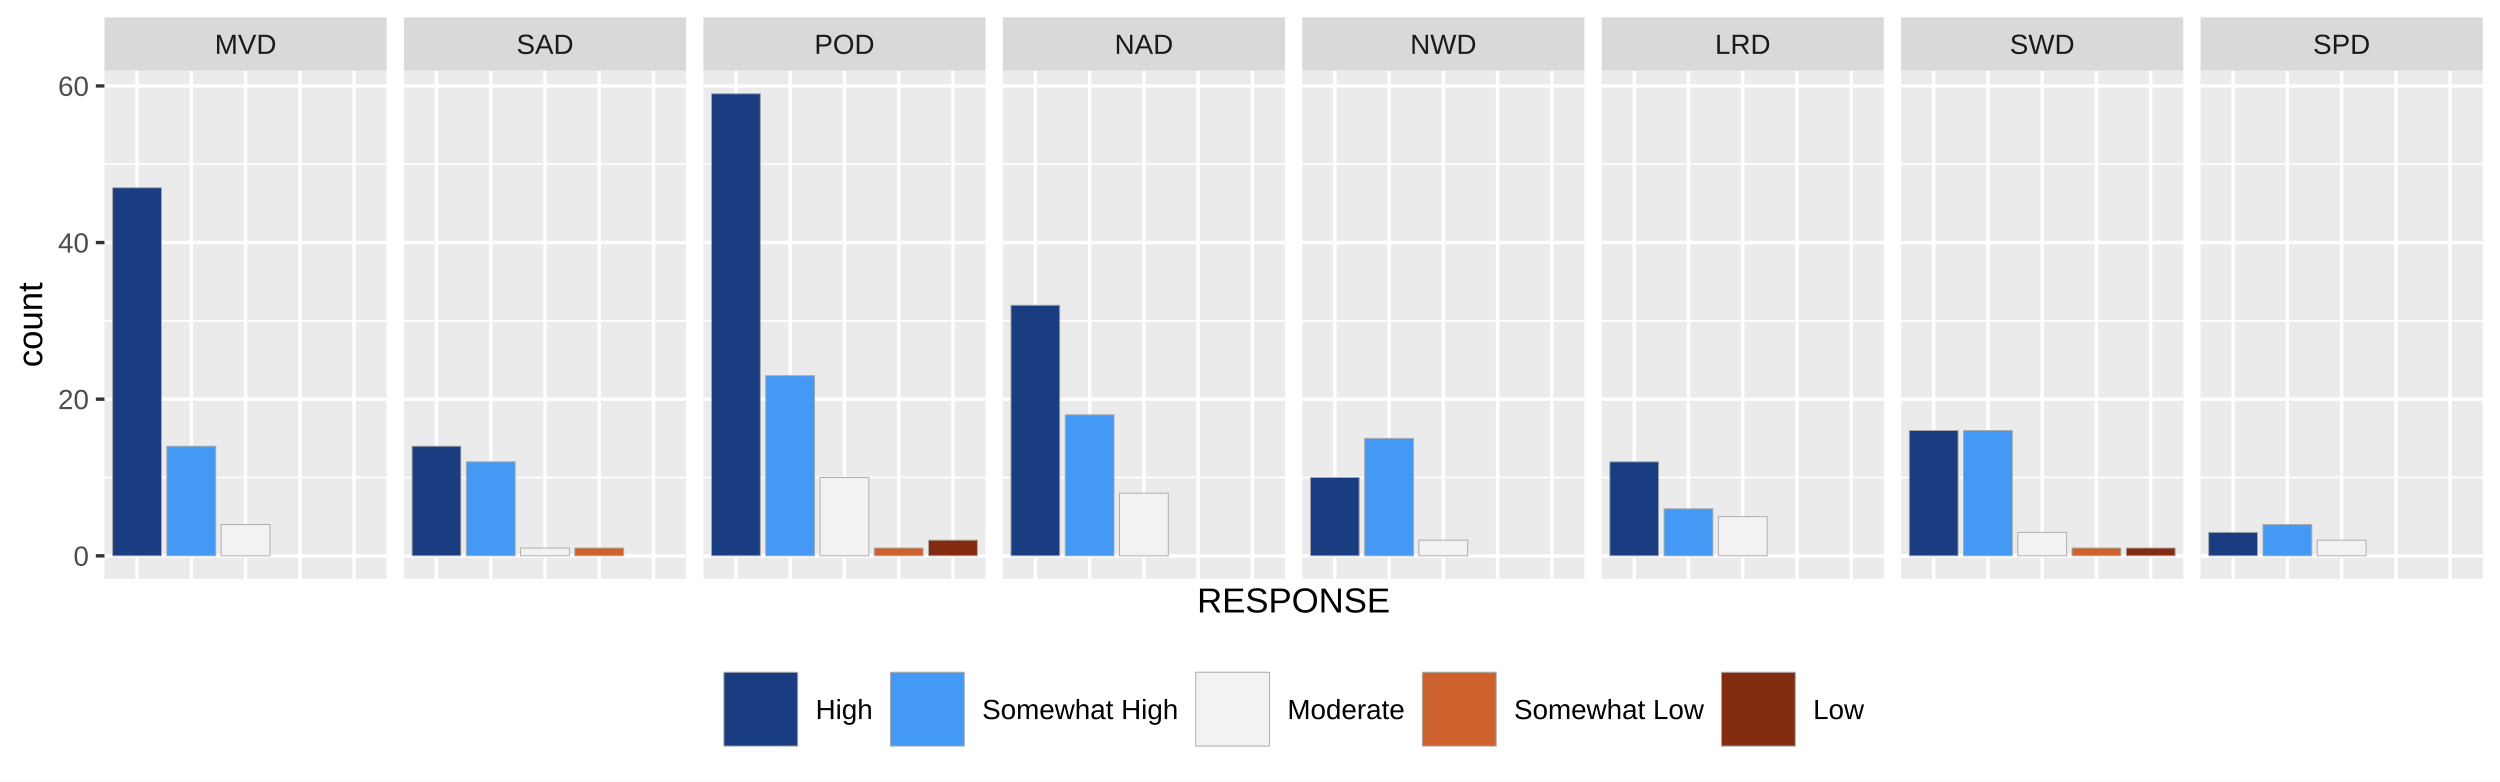
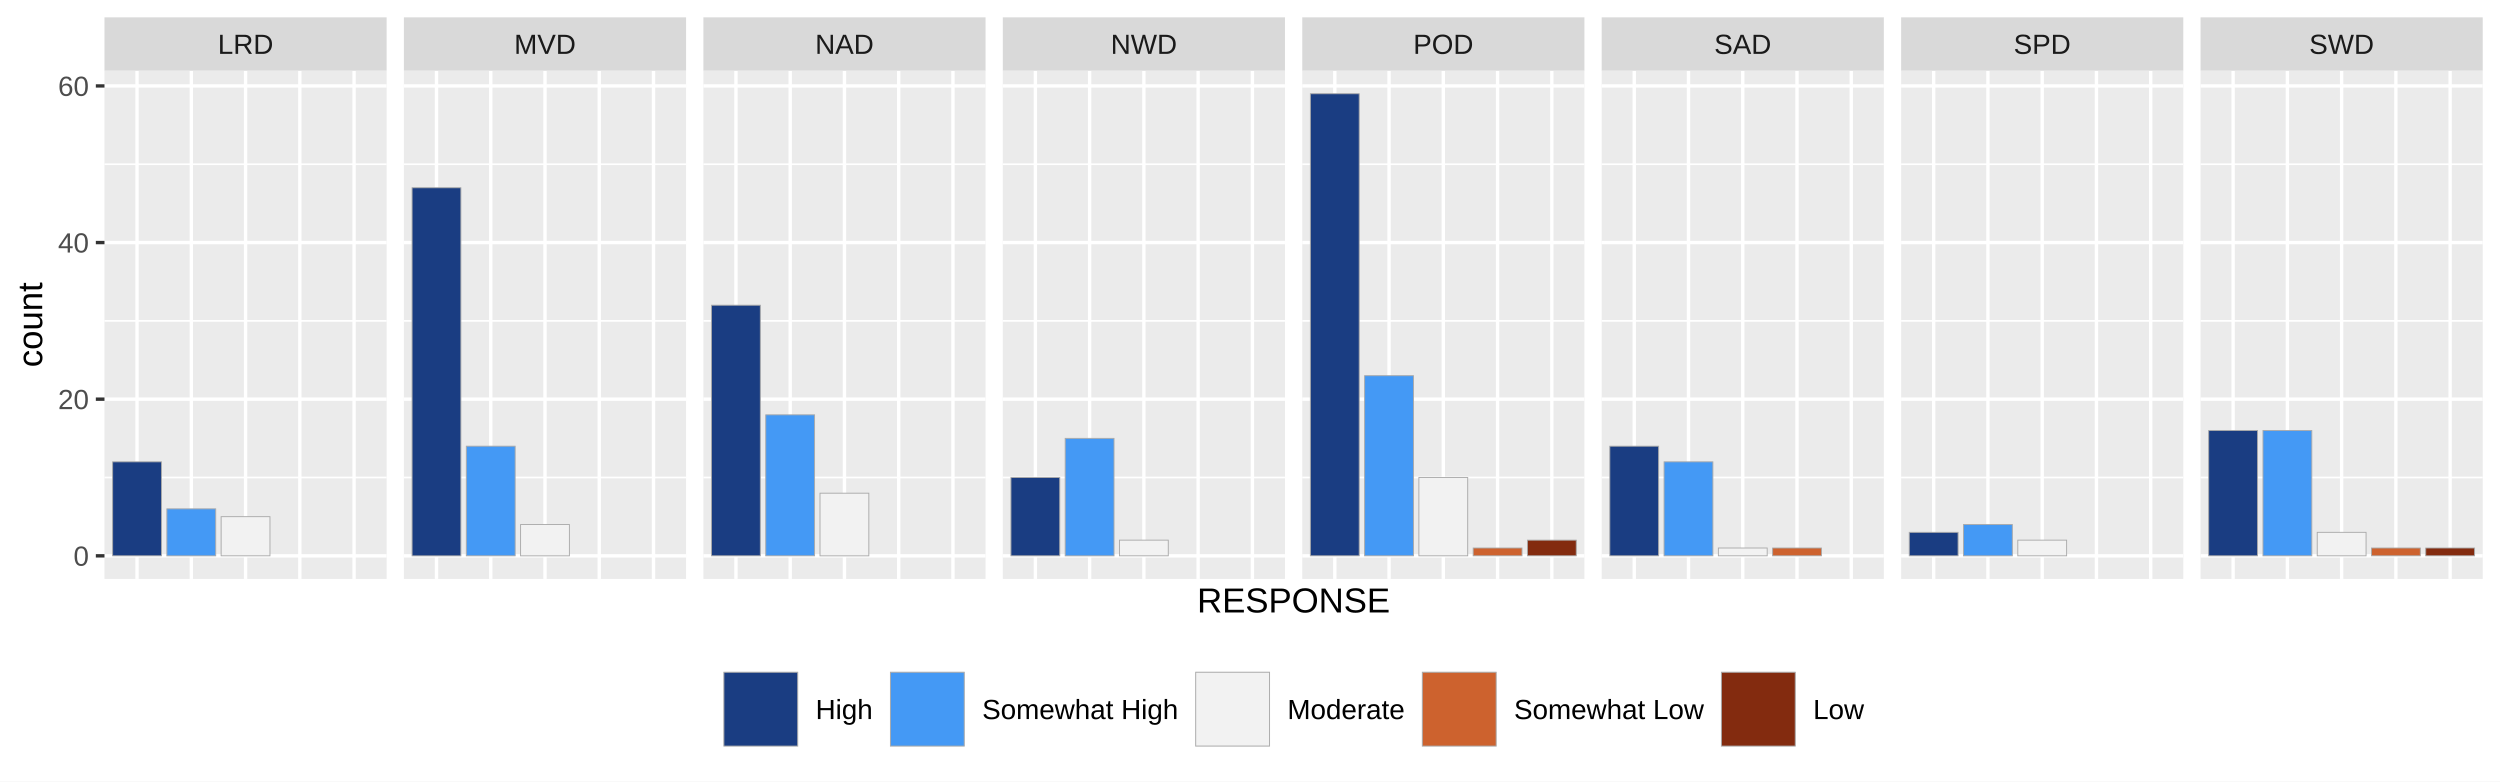
<svg xmlns="http://www.w3.org/2000/svg" width="576.00pt" height="180.00pt" viewBox="0 0 576.00 180.00">
  <g class="svglite">
    <defs>
      <style type="text/css">
    .svglite line, .svglite polyline, .svglite polygon, .svglite path, .svglite rect, .svglite circle {
      fill: none;
      stroke: #000000;
      stroke-linecap: round;
      stroke-linejoin: round;
      stroke-miterlimit: 10.00;
    }
    .svglite text {
      white-space: pre;
    }
    .svglite g.glyphgroup path {
      fill: inherit;
      stroke: none;
    }
  </style>
    </defs>
    <rect width="100%" height="100%" style="stroke: none; fill: #FFFFFF;" />
    <defs>
      <clipPath id="cpMC4wMHw1NzYuMDB8MC4wMHwxODAuMDA=">
        <rect x="0.00" y="0.00" width="576.00" height="180.00" />
      </clipPath>
    </defs>
    <g clip-path="url(#cpMC4wMHw1NzYuMDB8MC4wMHwxODAuMDA=)">
      <rect x="-0" y="0" width="576.00" height="180.00" style="stroke-width: 0.78; stroke: #FFFFFF; fill: #FFFFFF;" />
    </g>
    <defs>
      <clipPath id="cpMjQuMDd8ODkuMDh8MTYuMjh8MTMzLjM5">
        <rect x="24.07" y="16.28" width="65.01" height="117.11" />
      </clipPath>
    </defs>
    <g clip-path="url(#cpMjQuMDd8ODkuMDh8MTYuMjh8MTMzLjM5)">
      <rect x="24.07" y="16.28" width="65.01" height="117.11" style="stroke-width: 0.78; stroke: none; fill: #EBEBEB;" />
      <polyline points="24.07,110.02 89.08,110.02 " style="stroke-width: 0.39; stroke: #FFFFFF; stroke-linecap: butt;" />
      <polyline points="24.07,73.93 89.08,73.93 " style="stroke-width: 0.39; stroke: #FFFFFF; stroke-linecap: butt;" />
      <polyline points="24.07,37.84 89.08,37.84 " style="stroke-width: 0.39; stroke: #FFFFFF; stroke-linecap: butt;" />
      <polyline points="24.07,128.06 89.08,128.06 " style="stroke-width: 0.78; stroke: #FFFFFF; stroke-linecap: butt;" />
      <polyline points="24.07,91.97 89.08,91.97 " style="stroke-width: 0.78; stroke: #FFFFFF; stroke-linecap: butt;" />
      <polyline points="24.07,55.89 89.08,55.89 " style="stroke-width: 0.78; stroke: #FFFFFF; stroke-linecap: butt;" />
      <polyline points="24.07,19.80 89.08,19.80 " style="stroke-width: 0.78; stroke: #FFFFFF; stroke-linecap: butt;" />
      <polyline points="31.57,133.39 31.57,16.28 " style="stroke-width: 0.78; stroke: #FFFFFF; stroke-linecap: butt;" />
      <polyline points="44.08,133.39 44.08,16.28 " style="stroke-width: 0.78; stroke: #FFFFFF; stroke-linecap: butt;" />
      <polyline points="56.58,133.39 56.58,16.28 " style="stroke-width: 0.78; stroke: #FFFFFF; stroke-linecap: butt;" />
      <polyline points="69.08,133.39 69.08,16.28 " style="stroke-width: 0.78; stroke: #FFFFFF; stroke-linecap: butt;" />
      <polyline points="81.58,133.39 81.58,16.28 " style="stroke-width: 0.78; stroke: #FFFFFF; stroke-linecap: butt;" />
-       <rect x="25.95" y="43.26" width="11.25" height="84.81" style="stroke-width: 0.21; stroke: #A9A9A9; stroke-linecap: butt; stroke-linejoin: miter; fill: #1A3D82;" />
-       <rect x="38.45" y="102.80" width="11.25" height="25.26" style="stroke-width: 0.21; stroke: #A9A9A9; stroke-linecap: butt; stroke-linejoin: miter; fill: #4499F5;" />
-       <rect x="50.95" y="120.85" width="11.25" height="7.22" style="stroke-width: 0.21; stroke: #A9A9A9; stroke-linecap: butt; stroke-linejoin: miter; fill: #F2F2F2;" />
+       <rect x="25.95" y="106.41" width="11.25" height="21.65" style="stroke-width: 0.21; stroke: #A9A9A9; stroke-linecap: butt; stroke-linejoin: miter; fill: #1A3D82;" />
+       <rect x="38.45" y="117.24" width="11.25" height="10.83" style="stroke-width: 0.21; stroke: #A9A9A9; stroke-linecap: butt; stroke-linejoin: miter; fill: #4499F5;" />
+       <rect x="50.95" y="119.04" width="11.25" height="9.02" style="stroke-width: 0.21; stroke: #A9A9A9; stroke-linecap: butt; stroke-linejoin: miter; fill: #F2F2F2;" />
    </g>
    <g clip-path="url(#cpMC4wMHw1NzYuMDB8MC4wMHwxODAuMDA=)">
</g>
    <defs>
      <clipPath id="cpOTMuMDZ8MTU4LjA3fDE2LjI4fDEzMy4zOQ==">
        <rect x="93.06" y="16.28" width="65.01" height="117.11" />
      </clipPath>
    </defs>
    <g clip-path="url(#cpOTMuMDZ8MTU4LjA3fDE2LjI4fDEzMy4zOQ==)">
      <rect x="93.06" y="16.28" width="65.01" height="117.11" style="stroke-width: 0.78; stroke: none; fill: #EBEBEB;" />
      <polyline points="93.06,110.02 158.07,110.02 " style="stroke-width: 0.39; stroke: #FFFFFF; stroke-linecap: butt;" />
      <polyline points="93.06,73.93 158.07,73.93 " style="stroke-width: 0.39; stroke: #FFFFFF; stroke-linecap: butt;" />
      <polyline points="93.06,37.84 158.07,37.84 " style="stroke-width: 0.39; stroke: #FFFFFF; stroke-linecap: butt;" />
      <polyline points="93.06,128.06 158.07,128.06 " style="stroke-width: 0.78; stroke: #FFFFFF; stroke-linecap: butt;" />
      <polyline points="93.06,91.97 158.07,91.97 " style="stroke-width: 0.78; stroke: #FFFFFF; stroke-linecap: butt;" />
      <polyline points="93.06,55.89 158.07,55.89 " style="stroke-width: 0.78; stroke: #FFFFFF; stroke-linecap: butt;" />
      <polyline points="93.06,19.80 158.07,19.80 " style="stroke-width: 0.78; stroke: #FFFFFF; stroke-linecap: butt;" />
      <polyline points="100.57,133.39 100.57,16.28 " style="stroke-width: 0.78; stroke: #FFFFFF; stroke-linecap: butt;" />
      <polyline points="113.07,133.39 113.07,16.28 " style="stroke-width: 0.78; stroke: #FFFFFF; stroke-linecap: butt;" />
      <polyline points="125.57,133.39 125.57,16.28 " style="stroke-width: 0.78; stroke: #FFFFFF; stroke-linecap: butt;" />
      <polyline points="138.07,133.39 138.07,16.28 " style="stroke-width: 0.78; stroke: #FFFFFF; stroke-linecap: butt;" />
      <polyline points="150.57,133.39 150.57,16.28 " style="stroke-width: 0.78; stroke: #FFFFFF; stroke-linecap: butt;" />
-       <rect x="94.94" y="102.80" width="11.25" height="25.26" style="stroke-width: 0.21; stroke: #A9A9A9; stroke-linecap: butt; stroke-linejoin: miter; fill: #1A3D82;" />
-       <rect x="107.44" y="106.41" width="11.25" height="21.65" style="stroke-width: 0.21; stroke: #A9A9A9; stroke-linecap: butt; stroke-linejoin: miter; fill: #4499F5;" />
-       <rect x="119.94" y="126.26" width="11.25" height="1.80" style="stroke-width: 0.21; stroke: #A9A9A9; stroke-linecap: butt; stroke-linejoin: miter; fill: #F2F2F2;" />
-       <rect x="132.44" y="126.26" width="11.25" height="1.80" style="stroke-width: 0.21; stroke: #A9A9A9; stroke-linecap: butt; stroke-linejoin: miter; fill: #CD622E;" />
+       <rect x="94.94" y="43.26" width="11.25" height="84.81" style="stroke-width: 0.21; stroke: #A9A9A9; stroke-linecap: butt; stroke-linejoin: miter; fill: #1A3D82;" />
+       <rect x="107.44" y="102.80" width="11.25" height="25.26" style="stroke-width: 0.21; stroke: #A9A9A9; stroke-linecap: butt; stroke-linejoin: miter; fill: #4499F5;" />
+       <rect x="119.94" y="120.85" width="11.25" height="7.22" style="stroke-width: 0.21; stroke: #A9A9A9; stroke-linecap: butt; stroke-linejoin: miter; fill: #F2F2F2;" />
    </g>
    <g clip-path="url(#cpMC4wMHw1NzYuMDB8MC4wMHwxODAuMDA=)">
</g>
    <defs>
      <clipPath id="cpMTYyLjA2fDIyNy4wNnwxNi4yOHwxMzMuMzk=">
        <rect x="162.06" y="16.28" width="65.01" height="117.11" />
      </clipPath>
    </defs>
    <g clip-path="url(#cpMTYyLjA2fDIyNy4wNnwxNi4yOHwxMzMuMzk=)">
      <rect x="162.06" y="16.28" width="65.01" height="117.11" style="stroke-width: 0.78; stroke: none; fill: #EBEBEB;" />
      <polyline points="162.06,110.02 227.06,110.02 " style="stroke-width: 0.39; stroke: #FFFFFF; stroke-linecap: butt;" />
      <polyline points="162.06,73.93 227.06,73.93 " style="stroke-width: 0.39; stroke: #FFFFFF; stroke-linecap: butt;" />
      <polyline points="162.06,37.84 227.06,37.84 " style="stroke-width: 0.39; stroke: #FFFFFF; stroke-linecap: butt;" />
      <polyline points="162.06,128.06 227.06,128.06 " style="stroke-width: 0.78; stroke: #FFFFFF; stroke-linecap: butt;" />
      <polyline points="162.06,91.97 227.06,91.97 " style="stroke-width: 0.78; stroke: #FFFFFF; stroke-linecap: butt;" />
      <polyline points="162.06,55.89 227.06,55.89 " style="stroke-width: 0.78; stroke: #FFFFFF; stroke-linecap: butt;" />
      <polyline points="162.06,19.80 227.06,19.80 " style="stroke-width: 0.78; stroke: #FFFFFF; stroke-linecap: butt;" />
      <polyline points="169.56,133.39 169.56,16.28 " style="stroke-width: 0.78; stroke: #FFFFFF; stroke-linecap: butt;" />
      <polyline points="182.06,133.39 182.06,16.28 " style="stroke-width: 0.78; stroke: #FFFFFF; stroke-linecap: butt;" />
      <polyline points="194.56,133.39 194.56,16.28 " style="stroke-width: 0.78; stroke: #FFFFFF; stroke-linecap: butt;" />
      <polyline points="207.06,133.39 207.06,16.28 " style="stroke-width: 0.78; stroke: #FFFFFF; stroke-linecap: butt;" />
      <polyline points="219.56,133.39 219.56,16.28 " style="stroke-width: 0.78; stroke: #FFFFFF; stroke-linecap: butt;" />
-       <rect x="163.93" y="21.60" width="11.25" height="106.46" style="stroke-width: 0.21; stroke: #A9A9A9; stroke-linecap: butt; stroke-linejoin: miter; fill: #1A3D82;" />
-       <rect x="176.43" y="86.56" width="11.25" height="41.50" style="stroke-width: 0.21; stroke: #A9A9A9; stroke-linecap: butt; stroke-linejoin: miter; fill: #4499F5;" />
-       <rect x="188.93" y="110.02" width="11.25" height="18.04" style="stroke-width: 0.21; stroke: #A9A9A9; stroke-linecap: butt; stroke-linejoin: miter; fill: #F2F2F2;" />
-       <rect x="201.43" y="126.26" width="11.25" height="1.80" style="stroke-width: 0.21; stroke: #A9A9A9; stroke-linecap: butt; stroke-linejoin: miter; fill: #CD622E;" />
-       <rect x="213.93" y="124.45" width="11.25" height="3.61" style="stroke-width: 0.21; stroke: #A9A9A9; stroke-linecap: butt; stroke-linejoin: miter; fill: #832B0F;" />
+       <rect x="163.93" y="70.32" width="11.25" height="57.74" style="stroke-width: 0.21; stroke: #A9A9A9; stroke-linecap: butt; stroke-linejoin: miter; fill: #1A3D82;" />
+       <rect x="176.43" y="95.58" width="11.25" height="32.48" style="stroke-width: 0.21; stroke: #A9A9A9; stroke-linecap: butt; stroke-linejoin: miter; fill: #4499F5;" />
+       <rect x="188.93" y="113.63" width="11.25" height="14.44" style="stroke-width: 0.21; stroke: #A9A9A9; stroke-linecap: butt; stroke-linejoin: miter; fill: #F2F2F2;" />
    </g>
    <g clip-path="url(#cpMC4wMHw1NzYuMDB8MC4wMHwxODAuMDA=)">
</g>
    <defs>
      <clipPath id="cpMjMxLjA1fDI5Ni4wNXwxNi4yOHwxMzMuMzk=">
        <rect x="231.05" y="16.28" width="65.01" height="117.11" />
      </clipPath>
    </defs>
    <g clip-path="url(#cpMjMxLjA1fDI5Ni4wNXwxNi4yOHwxMzMuMzk=)">
      <rect x="231.05" y="16.28" width="65.01" height="117.11" style="stroke-width: 0.78; stroke: none; fill: #EBEBEB;" />
      <polyline points="231.05,110.02 296.05,110.02 " style="stroke-width: 0.39; stroke: #FFFFFF; stroke-linecap: butt;" />
      <polyline points="231.05,73.93 296.05,73.93 " style="stroke-width: 0.39; stroke: #FFFFFF; stroke-linecap: butt;" />
      <polyline points="231.05,37.84 296.05,37.84 " style="stroke-width: 0.39; stroke: #FFFFFF; stroke-linecap: butt;" />
      <polyline points="231.05,128.06 296.05,128.06 " style="stroke-width: 0.78; stroke: #FFFFFF; stroke-linecap: butt;" />
      <polyline points="231.05,91.97 296.05,91.97 " style="stroke-width: 0.78; stroke: #FFFFFF; stroke-linecap: butt;" />
      <polyline points="231.05,55.89 296.05,55.89 " style="stroke-width: 0.78; stroke: #FFFFFF; stroke-linecap: butt;" />
      <polyline points="231.05,19.80 296.05,19.80 " style="stroke-width: 0.78; stroke: #FFFFFF; stroke-linecap: butt;" />
      <polyline points="238.55,133.39 238.55,16.28 " style="stroke-width: 0.78; stroke: #FFFFFF; stroke-linecap: butt;" />
      <polyline points="251.05,133.39 251.05,16.28 " style="stroke-width: 0.78; stroke: #FFFFFF; stroke-linecap: butt;" />
      <polyline points="263.55,133.39 263.55,16.28 " style="stroke-width: 0.78; stroke: #FFFFFF; stroke-linecap: butt;" />
      <polyline points="276.05,133.39 276.05,16.28 " style="stroke-width: 0.78; stroke: #FFFFFF; stroke-linecap: butt;" />
      <polyline points="288.55,133.39 288.55,16.28 " style="stroke-width: 0.78; stroke: #FFFFFF; stroke-linecap: butt;" />
-       <rect x="232.92" y="70.32" width="11.25" height="57.74" style="stroke-width: 0.21; stroke: #A9A9A9; stroke-linecap: butt; stroke-linejoin: miter; fill: #1A3D82;" />
-       <rect x="245.42" y="95.58" width="11.25" height="32.48" style="stroke-width: 0.21; stroke: #A9A9A9; stroke-linecap: butt; stroke-linejoin: miter; fill: #4499F5;" />
-       <rect x="257.92" y="113.63" width="11.25" height="14.44" style="stroke-width: 0.21; stroke: #A9A9A9; stroke-linecap: butt; stroke-linejoin: miter; fill: #F2F2F2;" />
+       <rect x="232.92" y="110.02" width="11.25" height="18.04" style="stroke-width: 0.21; stroke: #A9A9A9; stroke-linecap: butt; stroke-linejoin: miter; fill: #1A3D82;" />
+       <rect x="245.42" y="101.00" width="11.25" height="27.07" style="stroke-width: 0.21; stroke: #A9A9A9; stroke-linecap: butt; stroke-linejoin: miter; fill: #4499F5;" />
+       <rect x="257.92" y="124.45" width="11.25" height="3.61" style="stroke-width: 0.21; stroke: #A9A9A9; stroke-linecap: butt; stroke-linejoin: miter; fill: #F2F2F2;" />
    </g>
    <g clip-path="url(#cpMC4wMHw1NzYuMDB8MC4wMHwxODAuMDA=)">
</g>
    <defs>
      <clipPath id="cpMzAwLjA0fDM2NS4wNHwxNi4yOHwxMzMuMzk=">
        <rect x="300.04" y="16.28" width="65.01" height="117.11" />
      </clipPath>
    </defs>
    <g clip-path="url(#cpMzAwLjA0fDM2NS4wNHwxNi4yOHwxMzMuMzk=)">
      <rect x="300.04" y="16.28" width="65.01" height="117.11" style="stroke-width: 0.78; stroke: none; fill: #EBEBEB;" />
      <polyline points="300.04,110.02 365.04,110.02 " style="stroke-width: 0.39; stroke: #FFFFFF; stroke-linecap: butt;" />
      <polyline points="300.04,73.93 365.04,73.93 " style="stroke-width: 0.39; stroke: #FFFFFF; stroke-linecap: butt;" />
      <polyline points="300.04,37.84 365.04,37.84 " style="stroke-width: 0.39; stroke: #FFFFFF; stroke-linecap: butt;" />
      <polyline points="300.04,128.06 365.04,128.06 " style="stroke-width: 0.78; stroke: #FFFFFF; stroke-linecap: butt;" />
      <polyline points="300.04,91.97 365.04,91.97 " style="stroke-width: 0.78; stroke: #FFFFFF; stroke-linecap: butt;" />
      <polyline points="300.04,55.89 365.04,55.89 " style="stroke-width: 0.78; stroke: #FFFFFF; stroke-linecap: butt;" />
      <polyline points="300.04,19.80 365.04,19.80 " style="stroke-width: 0.78; stroke: #FFFFFF; stroke-linecap: butt;" />
      <polyline points="307.54,133.39 307.54,16.28 " style="stroke-width: 0.78; stroke: #FFFFFF; stroke-linecap: butt;" />
      <polyline points="320.04,133.39 320.04,16.28 " style="stroke-width: 0.78; stroke: #FFFFFF; stroke-linecap: butt;" />
      <polyline points="332.54,133.39 332.54,16.28 " style="stroke-width: 0.78; stroke: #FFFFFF; stroke-linecap: butt;" />
      <polyline points="345.04,133.39 345.04,16.28 " style="stroke-width: 0.78; stroke: #FFFFFF; stroke-linecap: butt;" />
      <polyline points="357.54,133.39 357.54,16.28 " style="stroke-width: 0.78; stroke: #FFFFFF; stroke-linecap: butt;" />
-       <rect x="301.91" y="110.02" width="11.25" height="18.04" style="stroke-width: 0.21; stroke: #A9A9A9; stroke-linecap: butt; stroke-linejoin: miter; fill: #1A3D82;" />
-       <rect x="314.41" y="101.00" width="11.25" height="27.07" style="stroke-width: 0.21; stroke: #A9A9A9; stroke-linecap: butt; stroke-linejoin: miter; fill: #4499F5;" />
-       <rect x="326.91" y="124.45" width="11.25" height="3.61" style="stroke-width: 0.21; stroke: #A9A9A9; stroke-linecap: butt; stroke-linejoin: miter; fill: #F2F2F2;" />
+       <rect x="301.91" y="21.60" width="11.25" height="106.46" style="stroke-width: 0.21; stroke: #A9A9A9; stroke-linecap: butt; stroke-linejoin: miter; fill: #1A3D82;" />
+       <rect x="314.41" y="86.56" width="11.25" height="41.50" style="stroke-width: 0.21; stroke: #A9A9A9; stroke-linecap: butt; stroke-linejoin: miter; fill: #4499F5;" />
+       <rect x="326.91" y="110.02" width="11.25" height="18.04" style="stroke-width: 0.21; stroke: #A9A9A9; stroke-linecap: butt; stroke-linejoin: miter; fill: #F2F2F2;" />
+       <rect x="339.42" y="126.26" width="11.25" height="1.80" style="stroke-width: 0.21; stroke: #A9A9A9; stroke-linecap: butt; stroke-linejoin: miter; fill: #CD622E;" />
+       <rect x="351.92" y="124.45" width="11.25" height="3.61" style="stroke-width: 0.21; stroke: #A9A9A9; stroke-linecap: butt; stroke-linejoin: miter; fill: #832B0F;" />
    </g>
    <g clip-path="url(#cpMC4wMHw1NzYuMDB8MC4wMHwxODAuMDA=)">
</g>
    <defs>
      <clipPath id="cpMzY5LjAzfDQzNC4wM3wxNi4yOHwxMzMuMzk=">
        <rect x="369.03" y="16.28" width="65.01" height="117.11" />
      </clipPath>
    </defs>
    <g clip-path="url(#cpMzY5LjAzfDQzNC4wM3wxNi4yOHwxMzMuMzk=)">
      <rect x="369.03" y="16.28" width="65.01" height="117.11" style="stroke-width: 0.78; stroke: none; fill: #EBEBEB;" />
      <polyline points="369.03,110.02 434.03,110.02 " style="stroke-width: 0.39; stroke: #FFFFFF; stroke-linecap: butt;" />
      <polyline points="369.03,73.93 434.03,73.93 " style="stroke-width: 0.39; stroke: #FFFFFF; stroke-linecap: butt;" />
      <polyline points="369.03,37.84 434.03,37.84 " style="stroke-width: 0.39; stroke: #FFFFFF; stroke-linecap: butt;" />
      <polyline points="369.03,128.06 434.03,128.06 " style="stroke-width: 0.78; stroke: #FFFFFF; stroke-linecap: butt;" />
      <polyline points="369.03,91.97 434.03,91.97 " style="stroke-width: 0.78; stroke: #FFFFFF; stroke-linecap: butt;" />
      <polyline points="369.03,55.89 434.03,55.89 " style="stroke-width: 0.78; stroke: #FFFFFF; stroke-linecap: butt;" />
      <polyline points="369.03,19.80 434.03,19.80 " style="stroke-width: 0.78; stroke: #FFFFFF; stroke-linecap: butt;" />
      <polyline points="376.53,133.39 376.53,16.28 " style="stroke-width: 0.78; stroke: #FFFFFF; stroke-linecap: butt;" />
      <polyline points="389.03,133.39 389.03,16.28 " style="stroke-width: 0.78; stroke: #FFFFFF; stroke-linecap: butt;" />
      <polyline points="401.53,133.39 401.53,16.28 " style="stroke-width: 0.78; stroke: #FFFFFF; stroke-linecap: butt;" />
      <polyline points="414.03,133.39 414.03,16.28 " style="stroke-width: 0.78; stroke: #FFFFFF; stroke-linecap: butt;" />
      <polyline points="426.53,133.39 426.53,16.28 " style="stroke-width: 0.78; stroke: #FFFFFF; stroke-linecap: butt;" />
-       <rect x="370.90" y="106.41" width="11.25" height="21.65" style="stroke-width: 0.21; stroke: #A9A9A9; stroke-linecap: butt; stroke-linejoin: miter; fill: #1A3D82;" />
-       <rect x="383.40" y="117.24" width="11.25" height="10.83" style="stroke-width: 0.21; stroke: #A9A9A9; stroke-linecap: butt; stroke-linejoin: miter; fill: #4499F5;" />
-       <rect x="395.91" y="119.04" width="11.25" height="9.02" style="stroke-width: 0.21; stroke: #A9A9A9; stroke-linecap: butt; stroke-linejoin: miter; fill: #F2F2F2;" />
+       <rect x="370.90" y="102.80" width="11.25" height="25.26" style="stroke-width: 0.21; stroke: #A9A9A9; stroke-linecap: butt; stroke-linejoin: miter; fill: #1A3D82;" />
+       <rect x="383.40" y="106.41" width="11.25" height="21.65" style="stroke-width: 0.21; stroke: #A9A9A9; stroke-linecap: butt; stroke-linejoin: miter; fill: #4499F5;" />
+       <rect x="395.91" y="126.26" width="11.25" height="1.80" style="stroke-width: 0.21; stroke: #A9A9A9; stroke-linecap: butt; stroke-linejoin: miter; fill: #F2F2F2;" />
+       <rect x="408.41" y="126.26" width="11.25" height="1.80" style="stroke-width: 0.21; stroke: #A9A9A9; stroke-linecap: butt; stroke-linejoin: miter; fill: #CD622E;" />
    </g>
    <g clip-path="url(#cpMC4wMHw1NzYuMDB8MC4wMHwxODAuMDA=)">
</g>
    <defs>
      <clipPath id="cpNDM4LjAyfDUwMy4wMnwxNi4yOHwxMzMuMzk=">
        <rect x="438.02" y="16.28" width="65.01" height="117.11" />
      </clipPath>
    </defs>
    <g clip-path="url(#cpNDM4LjAyfDUwMy4wMnwxNi4yOHwxMzMuMzk=)">
      <rect x="438.02" y="16.28" width="65.01" height="117.11" style="stroke-width: 0.78; stroke: none; fill: #EBEBEB;" />
      <polyline points="438.02,110.02 503.02,110.02 " style="stroke-width: 0.39; stroke: #FFFFFF; stroke-linecap: butt;" />
      <polyline points="438.02,73.93 503.02,73.93 " style="stroke-width: 0.39; stroke: #FFFFFF; stroke-linecap: butt;" />
      <polyline points="438.02,37.84 503.02,37.84 " style="stroke-width: 0.39; stroke: #FFFFFF; stroke-linecap: butt;" />
      <polyline points="438.02,128.06 503.02,128.06 " style="stroke-width: 0.78; stroke: #FFFFFF; stroke-linecap: butt;" />
      <polyline points="438.02,91.97 503.02,91.97 " style="stroke-width: 0.78; stroke: #FFFFFF; stroke-linecap: butt;" />
      <polyline points="438.02,55.89 503.02,55.89 " style="stroke-width: 0.78; stroke: #FFFFFF; stroke-linecap: butt;" />
      <polyline points="438.02,19.80 503.02,19.80 " style="stroke-width: 0.78; stroke: #FFFFFF; stroke-linecap: butt;" />
      <polyline points="445.52,133.39 445.52,16.28 " style="stroke-width: 0.78; stroke: #FFFFFF; stroke-linecap: butt;" />
      <polyline points="458.02,133.39 458.02,16.28 " style="stroke-width: 0.78; stroke: #FFFFFF; stroke-linecap: butt;" />
      <polyline points="470.52,133.39 470.52,16.28 " style="stroke-width: 0.78; stroke: #FFFFFF; stroke-linecap: butt;" />
      <polyline points="483.02,133.39 483.02,16.28 " style="stroke-width: 0.78; stroke: #FFFFFF; stroke-linecap: butt;" />
      <polyline points="495.52,133.39 495.52,16.28 " style="stroke-width: 0.78; stroke: #FFFFFF; stroke-linecap: butt;" />
-       <rect x="439.89" y="99.19" width="11.25" height="28.87" style="stroke-width: 0.21; stroke: #A9A9A9; stroke-linecap: butt; stroke-linejoin: miter; fill: #1A3D82;" />
-       <rect x="452.39" y="99.19" width="11.25" height="28.87" style="stroke-width: 0.21; stroke: #A9A9A9; stroke-linecap: butt; stroke-linejoin: miter; fill: #4499F5;" />
-       <rect x="464.90" y="122.65" width="11.25" height="5.41" style="stroke-width: 0.21; stroke: #A9A9A9; stroke-linecap: butt; stroke-linejoin: miter; fill: #F2F2F2;" />
-       <rect x="477.40" y="126.26" width="11.25" height="1.80" style="stroke-width: 0.21; stroke: #A9A9A9; stroke-linecap: butt; stroke-linejoin: miter; fill: #CD622E;" />
-       <rect x="489.90" y="126.26" width="11.25" height="1.80" style="stroke-width: 0.21; stroke: #A9A9A9; stroke-linecap: butt; stroke-linejoin: miter; fill: #832B0F;" />
+       <rect x="439.89" y="122.65" width="11.25" height="5.41" style="stroke-width: 0.21; stroke: #A9A9A9; stroke-linecap: butt; stroke-linejoin: miter; fill: #1A3D82;" />
+       <rect x="452.39" y="120.85" width="11.25" height="7.22" style="stroke-width: 0.21; stroke: #A9A9A9; stroke-linecap: butt; stroke-linejoin: miter; fill: #4499F5;" />
+       <rect x="464.90" y="124.45" width="11.25" height="3.61" style="stroke-width: 0.21; stroke: #A9A9A9; stroke-linecap: butt; stroke-linejoin: miter; fill: #F2F2F2;" />
    </g>
    <g clip-path="url(#cpMC4wMHw1NzYuMDB8MC4wMHwxODAuMDA=)">
</g>
    <defs>
      <clipPath id="cpNTA3LjAxfDU3Mi4wMXwxNi4yOHwxMzMuMzk=">
        <rect x="507.01" y="16.28" width="65.01" height="117.11" />
      </clipPath>
    </defs>
    <g clip-path="url(#cpNTA3LjAxfDU3Mi4wMXwxNi4yOHwxMzMuMzk=)">
      <rect x="507.01" y="16.28" width="65.01" height="117.11" style="stroke-width: 0.78; stroke: none; fill: #EBEBEB;" />
      <polyline points="507.01,110.02 572.01,110.02 " style="stroke-width: 0.39; stroke: #FFFFFF; stroke-linecap: butt;" />
      <polyline points="507.01,73.93 572.01,73.93 " style="stroke-width: 0.39; stroke: #FFFFFF; stroke-linecap: butt;" />
      <polyline points="507.01,37.84 572.01,37.84 " style="stroke-width: 0.39; stroke: #FFFFFF; stroke-linecap: butt;" />
      <polyline points="507.01,128.06 572.01,128.06 " style="stroke-width: 0.78; stroke: #FFFFFF; stroke-linecap: butt;" />
      <polyline points="507.01,91.97 572.01,91.97 " style="stroke-width: 0.78; stroke: #FFFFFF; stroke-linecap: butt;" />
      <polyline points="507.01,55.89 572.01,55.89 " style="stroke-width: 0.78; stroke: #FFFFFF; stroke-linecap: butt;" />
      <polyline points="507.01,19.80 572.01,19.80 " style="stroke-width: 0.78; stroke: #FFFFFF; stroke-linecap: butt;" />
      <polyline points="514.51,133.39 514.51,16.28 " style="stroke-width: 0.78; stroke: #FFFFFF; stroke-linecap: butt;" />
      <polyline points="527.01,133.39 527.01,16.28 " style="stroke-width: 0.78; stroke: #FFFFFF; stroke-linecap: butt;" />
      <polyline points="539.51,133.39 539.51,16.28 " style="stroke-width: 0.78; stroke: #FFFFFF; stroke-linecap: butt;" />
      <polyline points="552.01,133.39 552.01,16.28 " style="stroke-width: 0.78; stroke: #FFFFFF; stroke-linecap: butt;" />
      <polyline points="564.51,133.39 564.51,16.28 " style="stroke-width: 0.78; stroke: #FFFFFF; stroke-linecap: butt;" />
-       <rect x="508.88" y="122.65" width="11.25" height="5.41" style="stroke-width: 0.21; stroke: #A9A9A9; stroke-linecap: butt; stroke-linejoin: miter; fill: #1A3D82;" />
-       <rect x="521.39" y="120.85" width="11.25" height="7.22" style="stroke-width: 0.21; stroke: #A9A9A9; stroke-linecap: butt; stroke-linejoin: miter; fill: #4499F5;" />
-       <rect x="533.89" y="124.45" width="11.25" height="3.61" style="stroke-width: 0.21; stroke: #A9A9A9; stroke-linecap: butt; stroke-linejoin: miter; fill: #F2F2F2;" />
+       <rect x="508.88" y="99.19" width="11.25" height="28.87" style="stroke-width: 0.21; stroke: #A9A9A9; stroke-linecap: butt; stroke-linejoin: miter; fill: #1A3D82;" />
+       <rect x="521.39" y="99.19" width="11.25" height="28.87" style="stroke-width: 0.21; stroke: #A9A9A9; stroke-linecap: butt; stroke-linejoin: miter; fill: #4499F5;" />
+       <rect x="533.89" y="122.65" width="11.25" height="5.41" style="stroke-width: 0.21; stroke: #A9A9A9; stroke-linecap: butt; stroke-linejoin: miter; fill: #F2F2F2;" />
+       <rect x="546.39" y="126.26" width="11.25" height="1.80" style="stroke-width: 0.21; stroke: #A9A9A9; stroke-linecap: butt; stroke-linejoin: miter; fill: #CD622E;" />
+       <rect x="558.89" y="126.26" width="11.25" height="1.80" style="stroke-width: 0.21; stroke: #A9A9A9; stroke-linecap: butt; stroke-linejoin: miter; fill: #832B0F;" />
    </g>
    <g clip-path="url(#cpMC4wMHw1NzYuMDB8MC4wMHwxODAuMDA=)">
</g>
    <defs>
      <clipPath id="cpMjQuMDd8ODkuMDh8My45OXwxNi4yOA==">
        <rect x="24.07" y="3.99" width="65.01" height="12.29" />
      </clipPath>
    </defs>
    <g clip-path="url(#cpMjQuMDd8ODkuMDh8My45OXwxNi4yOA==)">
      <rect x="24.07" y="3.99" width="65.01" height="12.29" style="stroke-width: 0.78; stroke: none; fill: #D9D9D9;" />
-       <text x="56.58" y="12.42" text-anchor="middle" style="font-size: 6.40px;fill: #1A1A1A; font-family: &quot;Arial&quot;;" textLength="14.20px" lengthAdjust="spacingAndGlyphs">MVD</text>
+       <text x="56.58" y="12.42" text-anchor="middle" style="font-size: 6.40px;fill: #1A1A1A; font-family: &quot;Arial&quot;;" textLength="12.77px" lengthAdjust="spacingAndGlyphs">LRD</text>
    </g>
    <g clip-path="url(#cpMC4wMHw1NzYuMDB8MC4wMHwxODAuMDA=)">
</g>
    <defs>
      <clipPath id="cpOTMuMDZ8MTU4LjA3fDMuOTl8MTYuMjg=">
        <rect x="93.06" y="3.99" width="65.01" height="12.29" />
      </clipPath>
    </defs>
    <g clip-path="url(#cpOTMuMDZ8MTU4LjA3fDMuOTl8MTYuMjg=)">
      <rect x="93.06" y="3.99" width="65.01" height="12.29" style="stroke-width: 0.78; stroke: none; fill: #D9D9D9;" />
-       <text x="125.57" y="12.42" text-anchor="middle" style="font-size: 6.40px;fill: #1A1A1A; font-family: &quot;Arial&quot;;" textLength="13.14px" lengthAdjust="spacingAndGlyphs">SAD</text>
+       <text x="125.57" y="12.42" text-anchor="middle" style="font-size: 6.40px;fill: #1A1A1A; font-family: &quot;Arial&quot;;" textLength="14.20px" lengthAdjust="spacingAndGlyphs">MVD</text>
    </g>
    <g clip-path="url(#cpMC4wMHw1NzYuMDB8MC4wMHwxODAuMDA=)">
</g>
    <defs>
      <clipPath id="cpMTYyLjA2fDIyNy4wNnwzLjk5fDE2LjI4">
        <rect x="162.06" y="3.99" width="65.01" height="12.29" />
      </clipPath>
    </defs>
    <g clip-path="url(#cpMTYyLjA2fDIyNy4wNnwzLjk5fDE2LjI4)">
      <rect x="162.06" y="3.99" width="65.01" height="12.29" style="stroke-width: 0.78; stroke: none; fill: #D9D9D9;" />
-       <text x="194.56" y="12.42" text-anchor="middle" style="font-size: 6.40px;fill: #1A1A1A; font-family: &quot;Arial&quot;;" textLength="13.84px" lengthAdjust="spacingAndGlyphs">POD</text>
+       <text x="194.56" y="12.42" text-anchor="middle" style="font-size: 6.40px;fill: #1A1A1A; font-family: &quot;Arial&quot;;" textLength="13.48px" lengthAdjust="spacingAndGlyphs">NAD</text>
    </g>
    <g clip-path="url(#cpMC4wMHw1NzYuMDB8MC4wMHwxODAuMDA=)">
</g>
    <defs>
      <clipPath id="cpMjMxLjA1fDI5Ni4wNXwzLjk5fDE2LjI4">
        <rect x="231.05" y="3.99" width="65.01" height="12.29" />
      </clipPath>
    </defs>
    <g clip-path="url(#cpMjMxLjA1fDI5Ni4wNXwzLjk5fDE2LjI4)">
      <rect x="231.05" y="3.99" width="65.01" height="12.29" style="stroke-width: 0.78; stroke: none; fill: #D9D9D9;" />
-       <text x="263.55" y="12.42" text-anchor="middle" style="font-size: 6.40px;fill: #1A1A1A; font-family: &quot;Arial&quot;;" textLength="13.48px" lengthAdjust="spacingAndGlyphs">NAD</text>
+       <text x="263.55" y="12.42" text-anchor="middle" style="font-size: 6.40px;fill: #1A1A1A; font-family: &quot;Arial&quot;;" textLength="15.25px" lengthAdjust="spacingAndGlyphs">NWD</text>
    </g>
    <g clip-path="url(#cpMC4wMHw1NzYuMDB8MC4wMHwxODAuMDA=)">
</g>
    <defs>
      <clipPath id="cpMzAwLjA0fDM2NS4wNHwzLjk5fDE2LjI4">
        <rect x="300.04" y="3.99" width="65.01" height="12.29" />
      </clipPath>
    </defs>
    <g clip-path="url(#cpMzAwLjA0fDM2NS4wNHwzLjk5fDE2LjI4)">
      <rect x="300.04" y="3.99" width="65.01" height="12.29" style="stroke-width: 0.78; stroke: none; fill: #D9D9D9;" />
-       <text x="332.54" y="12.42" text-anchor="middle" style="font-size: 6.40px;fill: #1A1A1A; font-family: &quot;Arial&quot;;" textLength="15.25px" lengthAdjust="spacingAndGlyphs">NWD</text>
+       <text x="332.54" y="12.42" text-anchor="middle" style="font-size: 6.40px;fill: #1A1A1A; font-family: &quot;Arial&quot;;" textLength="13.84px" lengthAdjust="spacingAndGlyphs">POD</text>
    </g>
    <g clip-path="url(#cpMC4wMHw1NzYuMDB8MC4wMHwxODAuMDA=)">
</g>
    <defs>
      <clipPath id="cpMzY5LjAzfDQzNC4wM3wzLjk5fDE2LjI4">
        <rect x="369.03" y="3.99" width="65.01" height="12.29" />
      </clipPath>
    </defs>
    <g clip-path="url(#cpMzY5LjAzfDQzNC4wM3wzLjk5fDE2LjI4)">
      <rect x="369.03" y="3.99" width="65.01" height="12.29" style="stroke-width: 0.78; stroke: none; fill: #D9D9D9;" />
-       <text x="401.53" y="12.42" text-anchor="middle" style="font-size: 6.40px;fill: #1A1A1A; font-family: &quot;Arial&quot;;" textLength="12.77px" lengthAdjust="spacingAndGlyphs">LRD</text>
+       <text x="401.53" y="12.42" text-anchor="middle" style="font-size: 6.40px;fill: #1A1A1A; font-family: &quot;Arial&quot;;" textLength="13.14px" lengthAdjust="spacingAndGlyphs">SAD</text>
    </g>
    <g clip-path="url(#cpMC4wMHw1NzYuMDB8MC4wMHwxODAuMDA=)">
</g>
    <defs>
      <clipPath id="cpNDM4LjAyfDUwMy4wMnwzLjk5fDE2LjI4">
        <rect x="438.02" y="3.99" width="65.01" height="12.29" />
      </clipPath>
    </defs>
    <g clip-path="url(#cpNDM4LjAyfDUwMy4wMnwzLjk5fDE2LjI4)">
      <rect x="438.02" y="3.99" width="65.01" height="12.29" style="stroke-width: 0.78; stroke: none; fill: #D9D9D9;" />
-       <text x="470.52" y="12.42" text-anchor="middle" style="font-size: 6.40px;fill: #1A1A1A; font-family: &quot;Arial&quot;;" textLength="14.91px" lengthAdjust="spacingAndGlyphs">SWD</text>
+       <text x="470.52" y="12.42" text-anchor="middle" style="font-size: 6.40px;fill: #1A1A1A; font-family: &quot;Arial&quot;;" textLength="13.14px" lengthAdjust="spacingAndGlyphs">SPD</text>
    </g>
    <g clip-path="url(#cpMC4wMHw1NzYuMDB8MC4wMHwxODAuMDA=)">
</g>
    <defs>
      <clipPath id="cpNTA3LjAxfDU3Mi4wMXwzLjk5fDE2LjI4">
        <rect x="507.01" y="3.99" width="65.01" height="12.29" />
      </clipPath>
    </defs>
    <g clip-path="url(#cpNTA3LjAxfDU3Mi4wMXwzLjk5fDE2LjI4)">
      <rect x="507.01" y="3.99" width="65.01" height="12.29" style="stroke-width: 0.78; stroke: none; fill: #D9D9D9;" />
-       <text x="539.51" y="12.42" text-anchor="middle" style="font-size: 6.40px;fill: #1A1A1A; font-family: &quot;Arial&quot;;" textLength="13.14px" lengthAdjust="spacingAndGlyphs">SPD</text>
+       <text x="539.51" y="12.42" text-anchor="middle" style="font-size: 6.40px;fill: #1A1A1A; font-family: &quot;Arial&quot;;" textLength="14.91px" lengthAdjust="spacingAndGlyphs">SWD</text>
    </g>
    <g clip-path="url(#cpMC4wMHw1NzYuMDB8MC4wMHwxODAuMDA=)">
      <text x="20.49" y="130.35" text-anchor="end" style="font-size: 6.40px;fill: #4D4D4D; font-family: &quot;Arial&quot;;" textLength="3.55px" lengthAdjust="spacingAndGlyphs">0</text>
      <text x="20.49" y="94.26" text-anchor="end" style="font-size: 6.40px;fill: #4D4D4D; font-family: &quot;Arial&quot;;" textLength="7.09px" lengthAdjust="spacingAndGlyphs">20</text>
      <text x="20.49" y="58.18" text-anchor="end" style="font-size: 6.40px;fill: #4D4D4D; font-family: &quot;Arial&quot;;" textLength="7.09px" lengthAdjust="spacingAndGlyphs">40</text>
      <text x="20.49" y="22.09" text-anchor="end" style="font-size: 6.40px;fill: #4D4D4D; font-family: &quot;Arial&quot;;" textLength="7.09px" lengthAdjust="spacingAndGlyphs">60</text>
      <polyline points="22.08,128.06 24.07,128.06 " style="stroke-width: 0.78; stroke: #333333; stroke-linecap: butt;" />
      <polyline points="22.08,91.97 24.07,91.97 " style="stroke-width: 0.78; stroke: #333333; stroke-linecap: butt;" />
      <polyline points="22.08,55.89 24.07,55.89 " style="stroke-width: 0.78; stroke: #333333; stroke-linecap: butt;" />
      <polyline points="22.08,19.80 24.07,19.80 " style="stroke-width: 0.78; stroke: #333333; stroke-linecap: butt;" />
      <text x="298.04" y="141.11" text-anchor="middle" style="font-size: 8.00px; font-family: &quot;Arial&quot;;" textLength="44.50px" lengthAdjust="spacingAndGlyphs">RESPONSE</text>
      <text transform="translate(9.72,74.83) rotate(-90)" text-anchor="middle" style="font-size: 8.00px; font-family: &quot;Arial&quot;;" textLength="19.58px" lengthAdjust="spacingAndGlyphs">count</text>
      <rect x="162.66" y="150.76" width="270.77" height="25.25" style="stroke-width: 0.78; stroke: none; fill: #FFFFFF;" />
      <rect x="166.65" y="154.75" width="17.28" height="17.28" style="stroke-width: 0.78; stroke: none; fill: #EBEBEB;" />
      <rect x="166.79" y="154.89" width="17.00" height="17.00" style="stroke-width: 0.21; stroke: #A9A9A9; stroke-linecap: butt; stroke-linejoin: miter; fill: #1A3D82;" />
      <rect x="205.02" y="154.75" width="17.28" height="17.28" style="stroke-width: 0.78; stroke: none; fill: #EBEBEB;" />
      <rect x="205.16" y="154.89" width="17.00" height="17.00" style="stroke-width: 0.21; stroke: #A9A9A9; stroke-linecap: butt; stroke-linejoin: miter; fill: #4499F5;" />
      <rect x="275.35" y="154.75" width="17.28" height="17.28" style="stroke-width: 0.78; stroke: none; fill: #EBEBEB;" />
      <rect x="275.49" y="154.89" width="17.00" height="17.00" style="stroke-width: 0.21; stroke: #A9A9A9; stroke-linecap: butt; stroke-linejoin: miter; fill: #F2F2F2;" />
      <rect x="327.57" y="154.75" width="17.28" height="17.28" style="stroke-width: 0.78; stroke: none; fill: #EBEBEB;" />
      <rect x="327.71" y="154.89" width="17.00" height="17.00" style="stroke-width: 0.21; stroke: #A9A9A9; stroke-linecap: butt; stroke-linejoin: miter; fill: #CD622E;" />
      <rect x="396.47" y="154.75" width="17.28" height="17.28" style="stroke-width: 0.78; stroke: none; fill: #EBEBEB;" />
      <rect x="396.62" y="154.89" width="17.00" height="17.00" style="stroke-width: 0.21; stroke: #A9A9A9; stroke-linecap: butt; stroke-linejoin: miter; fill: #832B0F;" />
      <text x="187.91" y="165.68" style="font-size: 6.40px; font-family: &quot;Arial&quot;;" textLength="13.12px" lengthAdjust="spacingAndGlyphs">High</text>
      <text x="226.29" y="165.68" style="font-size: 6.40px; font-family: &quot;Arial&quot;;" textLength="45.08px" lengthAdjust="spacingAndGlyphs">Somewhat High</text>
      <text x="296.61" y="165.68" style="font-size: 6.40px; font-family: &quot;Arial&quot;;" textLength="26.97px" lengthAdjust="spacingAndGlyphs">Moderate</text>
      <text x="348.83" y="165.68" style="font-size: 6.40px; font-family: &quot;Arial&quot;;" textLength="43.66px" lengthAdjust="spacingAndGlyphs">Somewhat Low</text>
      <text x="417.74" y="165.68" style="font-size: 6.40px; font-family: &quot;Arial&quot;;" textLength="11.70px" lengthAdjust="spacingAndGlyphs">Low</text>
    </g>
  </g>
</svg>
